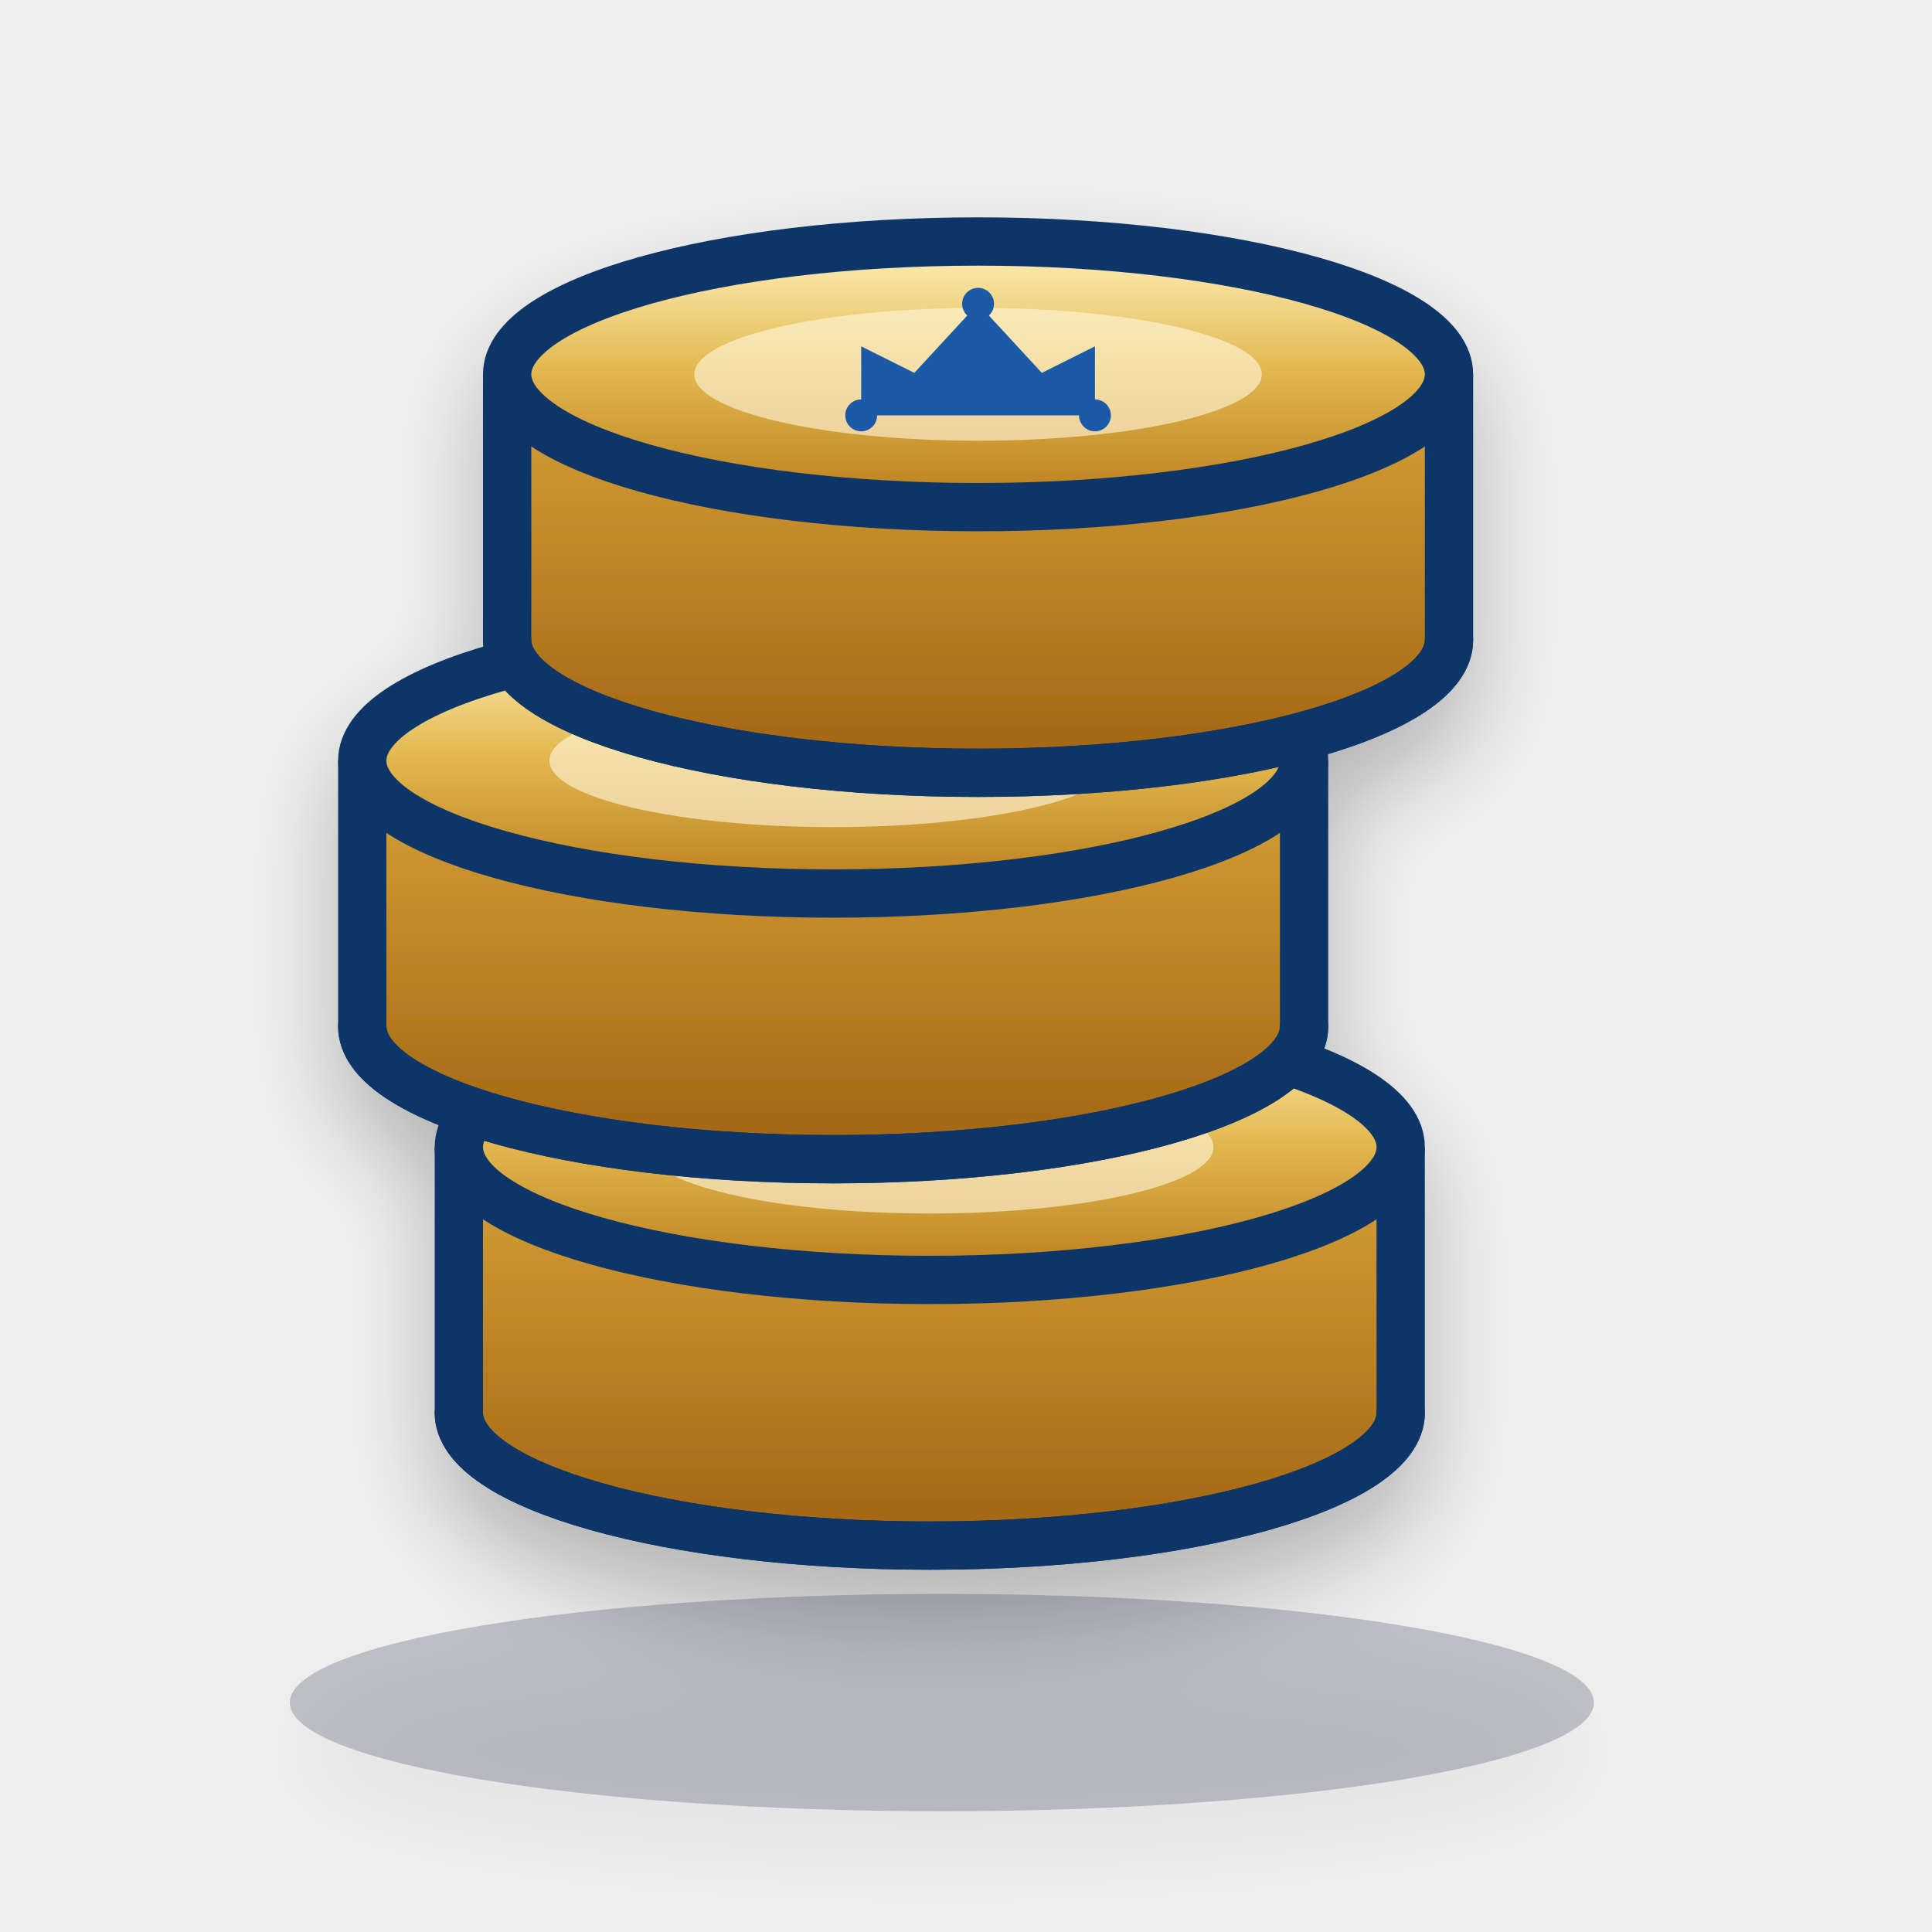
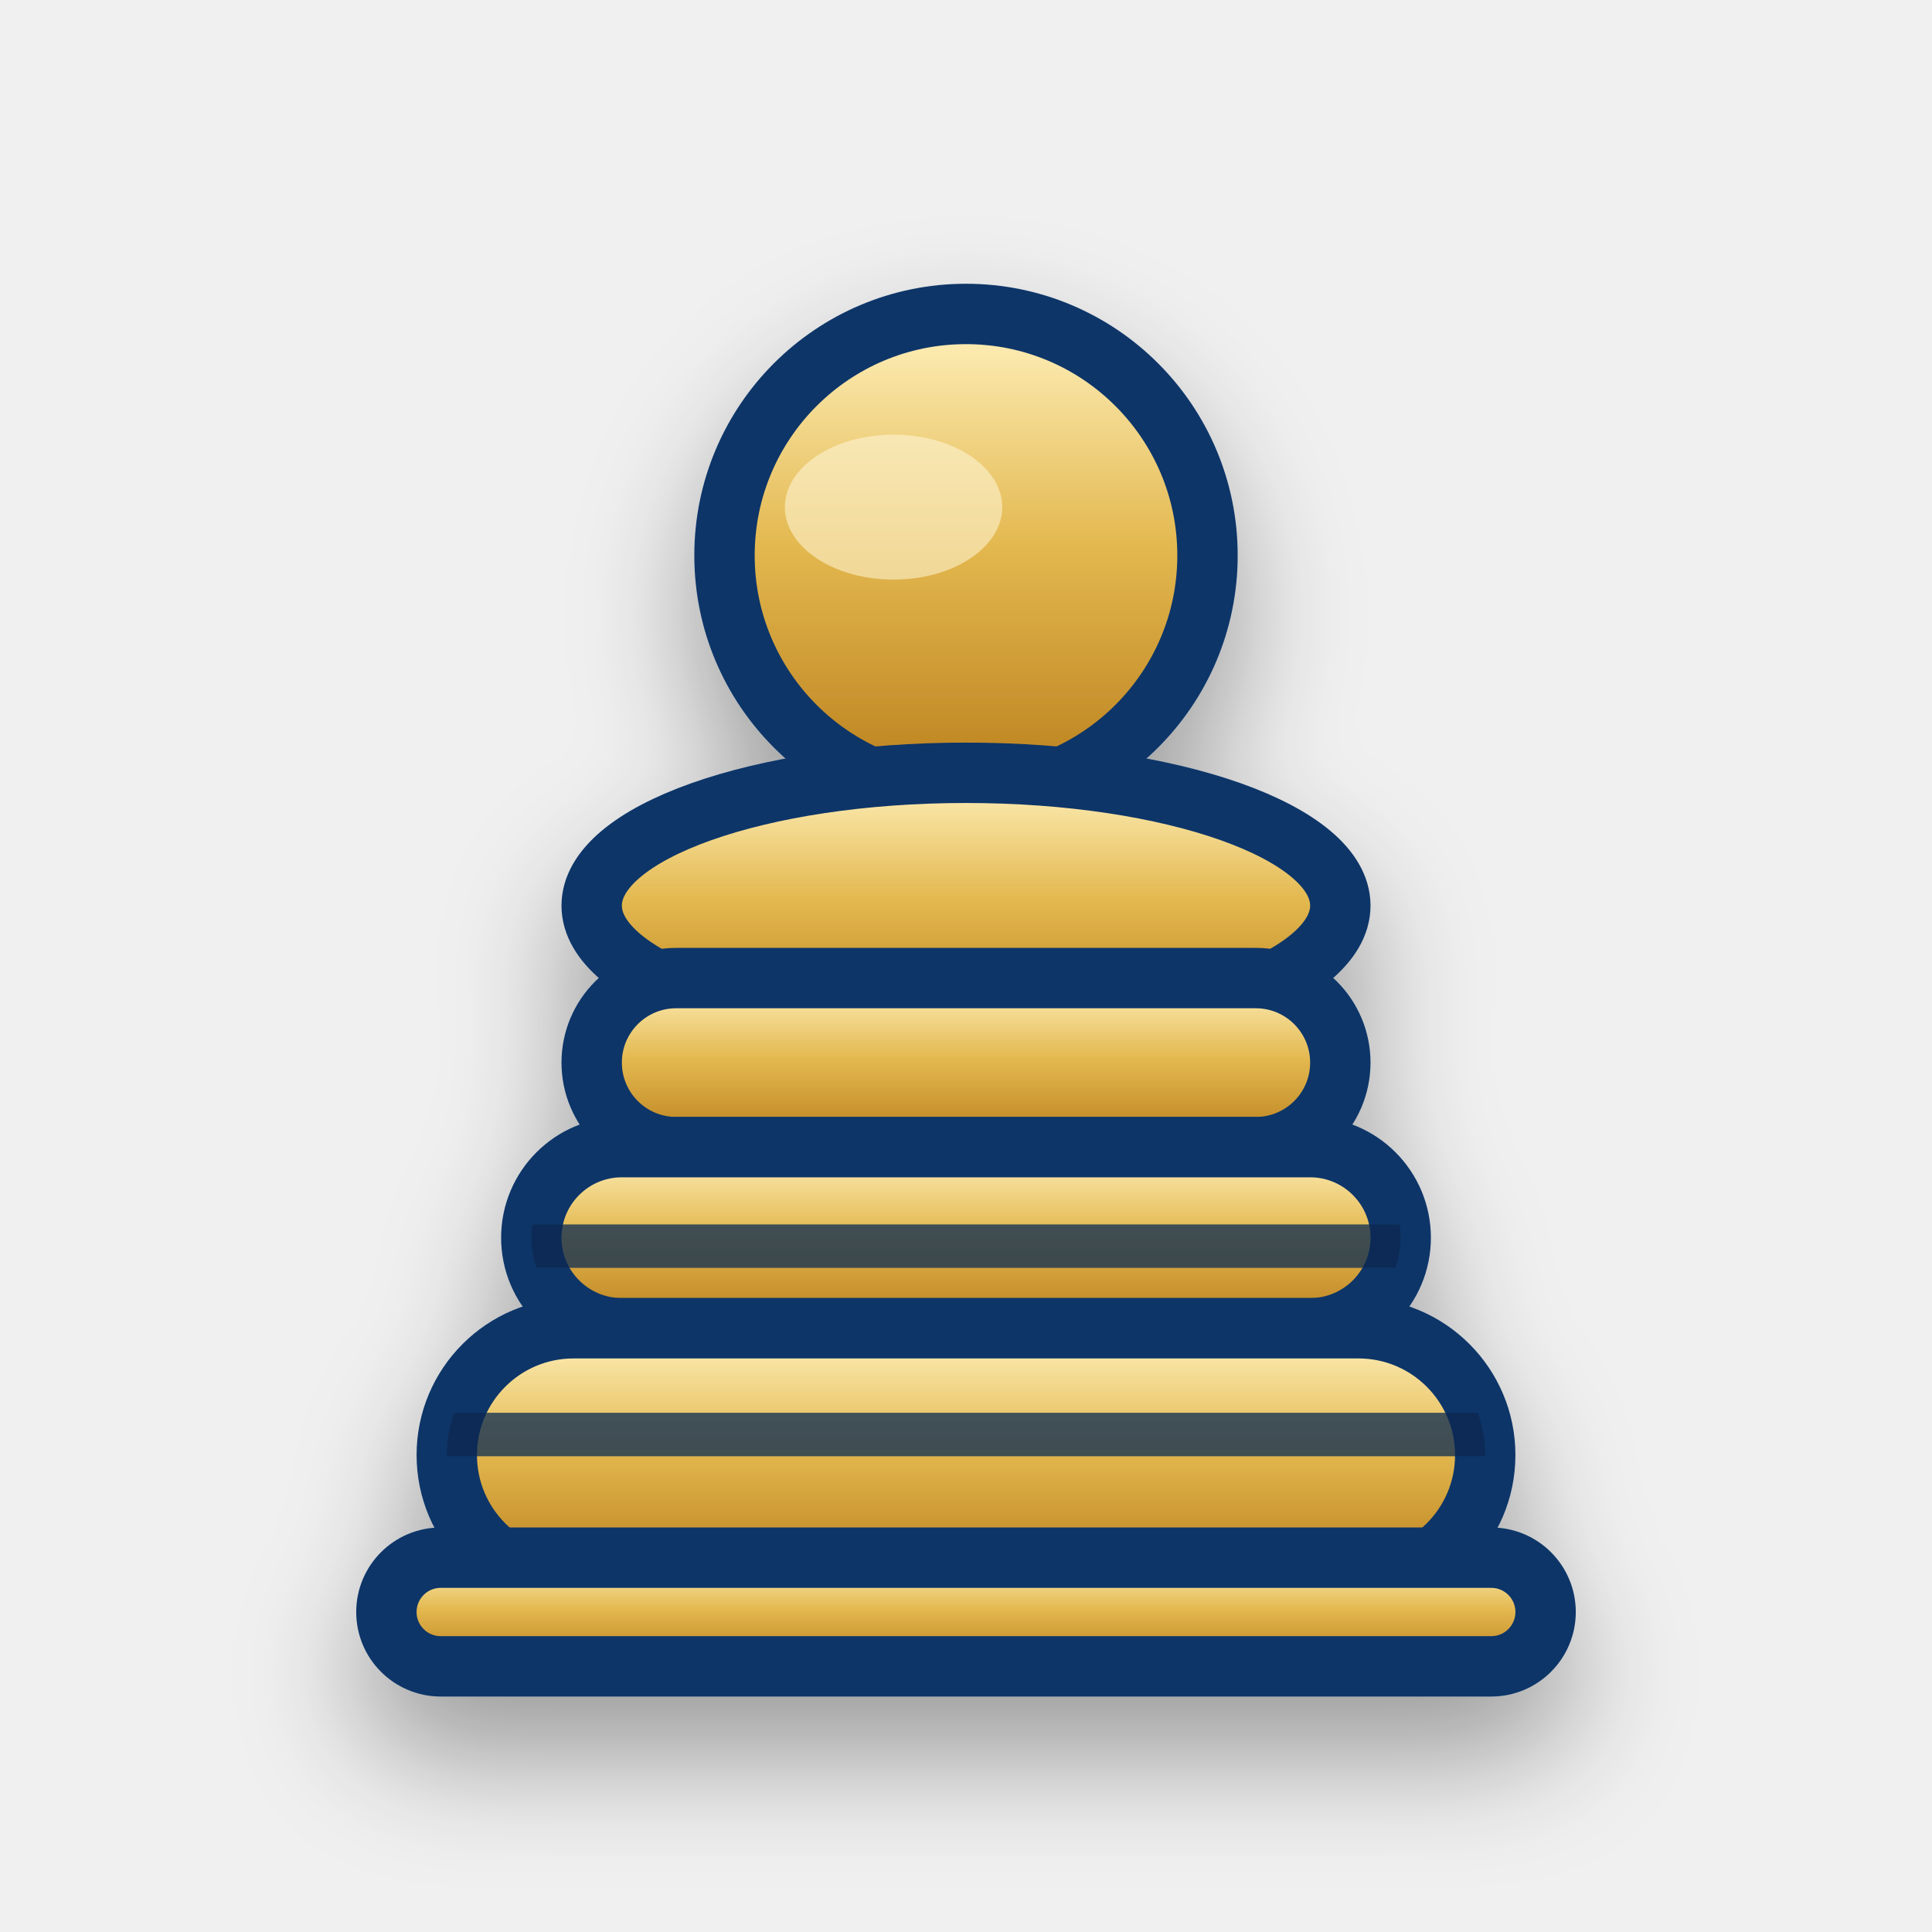
- <svg xmlns="http://www.w3.org/2000/svg" width="320" height="320" viewBox="0 0 320 320" role="img" aria-label="StackWorks icon">
+ <svg xmlns="http://www.w3.org/2000/svg" width="320" height="320" viewBox="0 0 320 320" role="img" aria-label="StackWorks icon (stack pawn)">
  <defs>
    <linearGradient id="goldTop" x1="0" x2="0" y1="0" y2="1">
      <stop offset="0%" stop-color="#FFF2BF" />
      <stop offset="48%" stop-color="#E3B84F" />
      <stop offset="100%" stop-color="#B97D1B" />
    </linearGradient>
-     <linearGradient id="goldSide" x1="0" x2="0" y1="0" y2="1">
-       <stop offset="0%" stop-color="#D8A338" />
-       <stop offset="100%" stop-color="#A06412" />
-     </linearGradient>
    <filter id="softShadow" x="-25%" y="-25%" width="160%" height="180%">
-       <feDropShadow dx="0" dy="8" stdDeviation="8" flood-color="#000000" flood-opacity="0.25" />
+       <feDropShadow dx="0" dy="10" stdDeviation="10" flood-color="#000000" flood-opacity="0.35" />
    </filter>
-     <g id="disc">
-       <path d="M -78,0 L -78,44 A 78,22 0 0 0 78,44 L 78,0" fill="url(#goldSide)" stroke="#0D3568" stroke-width="8" stroke-linejoin="round" />
-       <ellipse cx="0" cy="0" rx="78" ry="22" fill="url(#goldTop)" stroke="#0D3568" stroke-width="8" />
-       <path d="M -78,44 A 78,22 0 0 0 78,44" fill="none" stroke="#0D3568" stroke-width="8" stroke-linecap="round" />
-       <ellipse cx="0" cy="0" rx="47" ry="11" fill="#FFF7DB" opacity="0.62" />
+     <mask id="pawnMask">
+       <rect width="320" height="320" fill="black" />
+       <g fill="white">
+         <circle cx="160" cy="92" r="40" />
+         <ellipse cx="160" cy="150" rx="62" ry="22" />
+         <rect x="98" y="162" width="124" height="28" rx="14" ry="14" />
+         <rect x="88" y="190" width="144" height="30" rx="15" ry="15" />
+         <rect x="74" y="220" width="172" height="42" rx="21" ry="21" />
+         <rect x="64" y="258" width="192" height="18" rx="9" ry="9" />
+       </g>
+     </mask>
+     <g id="stackPawn">
+       <g>
+         <circle cx="160" cy="92" r="40" fill="url(#goldTop)" stroke="#0D3568" stroke-width="10" />
+         <ellipse cx="160" cy="150" rx="62" ry="22" fill="url(#goldTop)" stroke="#0D3568" stroke-width="10" />
+         <rect x="98" y="162" width="124" height="28" rx="14" ry="14" fill="url(#goldTop)" stroke="#0D3568" stroke-width="10" />
+         <rect x="88" y="190" width="144" height="30" rx="15" ry="15" fill="url(#goldTop)" stroke="#0D3568" stroke-width="10" />
+         <rect x="74" y="220" width="172" height="42" rx="21" ry="21" fill="url(#goldTop)" stroke="#0D3568" stroke-width="10" />
+         <rect x="64" y="258" width="192" height="18" rx="9" ry="9" fill="url(#goldTop)" stroke="#0D3568" stroke-width="10" />
+         <ellipse cx="148" cy="84" rx="18" ry="12" fill="#FFF7DB" opacity="0.55" />
+       </g>
+       <g mask="url(#pawnMask)" opacity="0.75">
+         <path d="M 80 206 H 240" stroke="#0A2A52" stroke-width="8" stroke-linecap="round" />
+         <path d="M 72 238 H 248" stroke="#0A2A52" stroke-width="8" stroke-linecap="round" />
+       </g>
    </g>
  </defs>
-   <g transform="translate(52,38)" filter="url(#softShadow)">
-     <ellipse cx="104" cy="244" rx="108" ry="18" fill="#091325" opacity="0.20" />
-     <g transform="translate(102,152)">
-       <use href="#disc" />
-     </g>
-     <g transform="translate(86,88)">
-       <use href="#disc" />
-     </g>
-     <g transform="translate(110,24)">
-       <use href="#disc" />
-       <g transform="translate(0,-2) scale(0.88)">
-         <path d="M -22 10 L -22 -3 L -12 2 L 0 -11 L 12 2 L 22 -3 L 22 10 Z" fill="#1E5AA8" />
-         <circle cx="-22" cy="10" r="3" fill="#1E5AA8" />
-         <circle cx="0" cy="-11" r="3" fill="#1E5AA8" />
-         <circle cx="22" cy="10" r="3" fill="#1E5AA8" />
-       </g>
-     </g>
+   <g filter="url(#softShadow)">
+     <use href="#stackPawn" />
  </g>
</svg>
